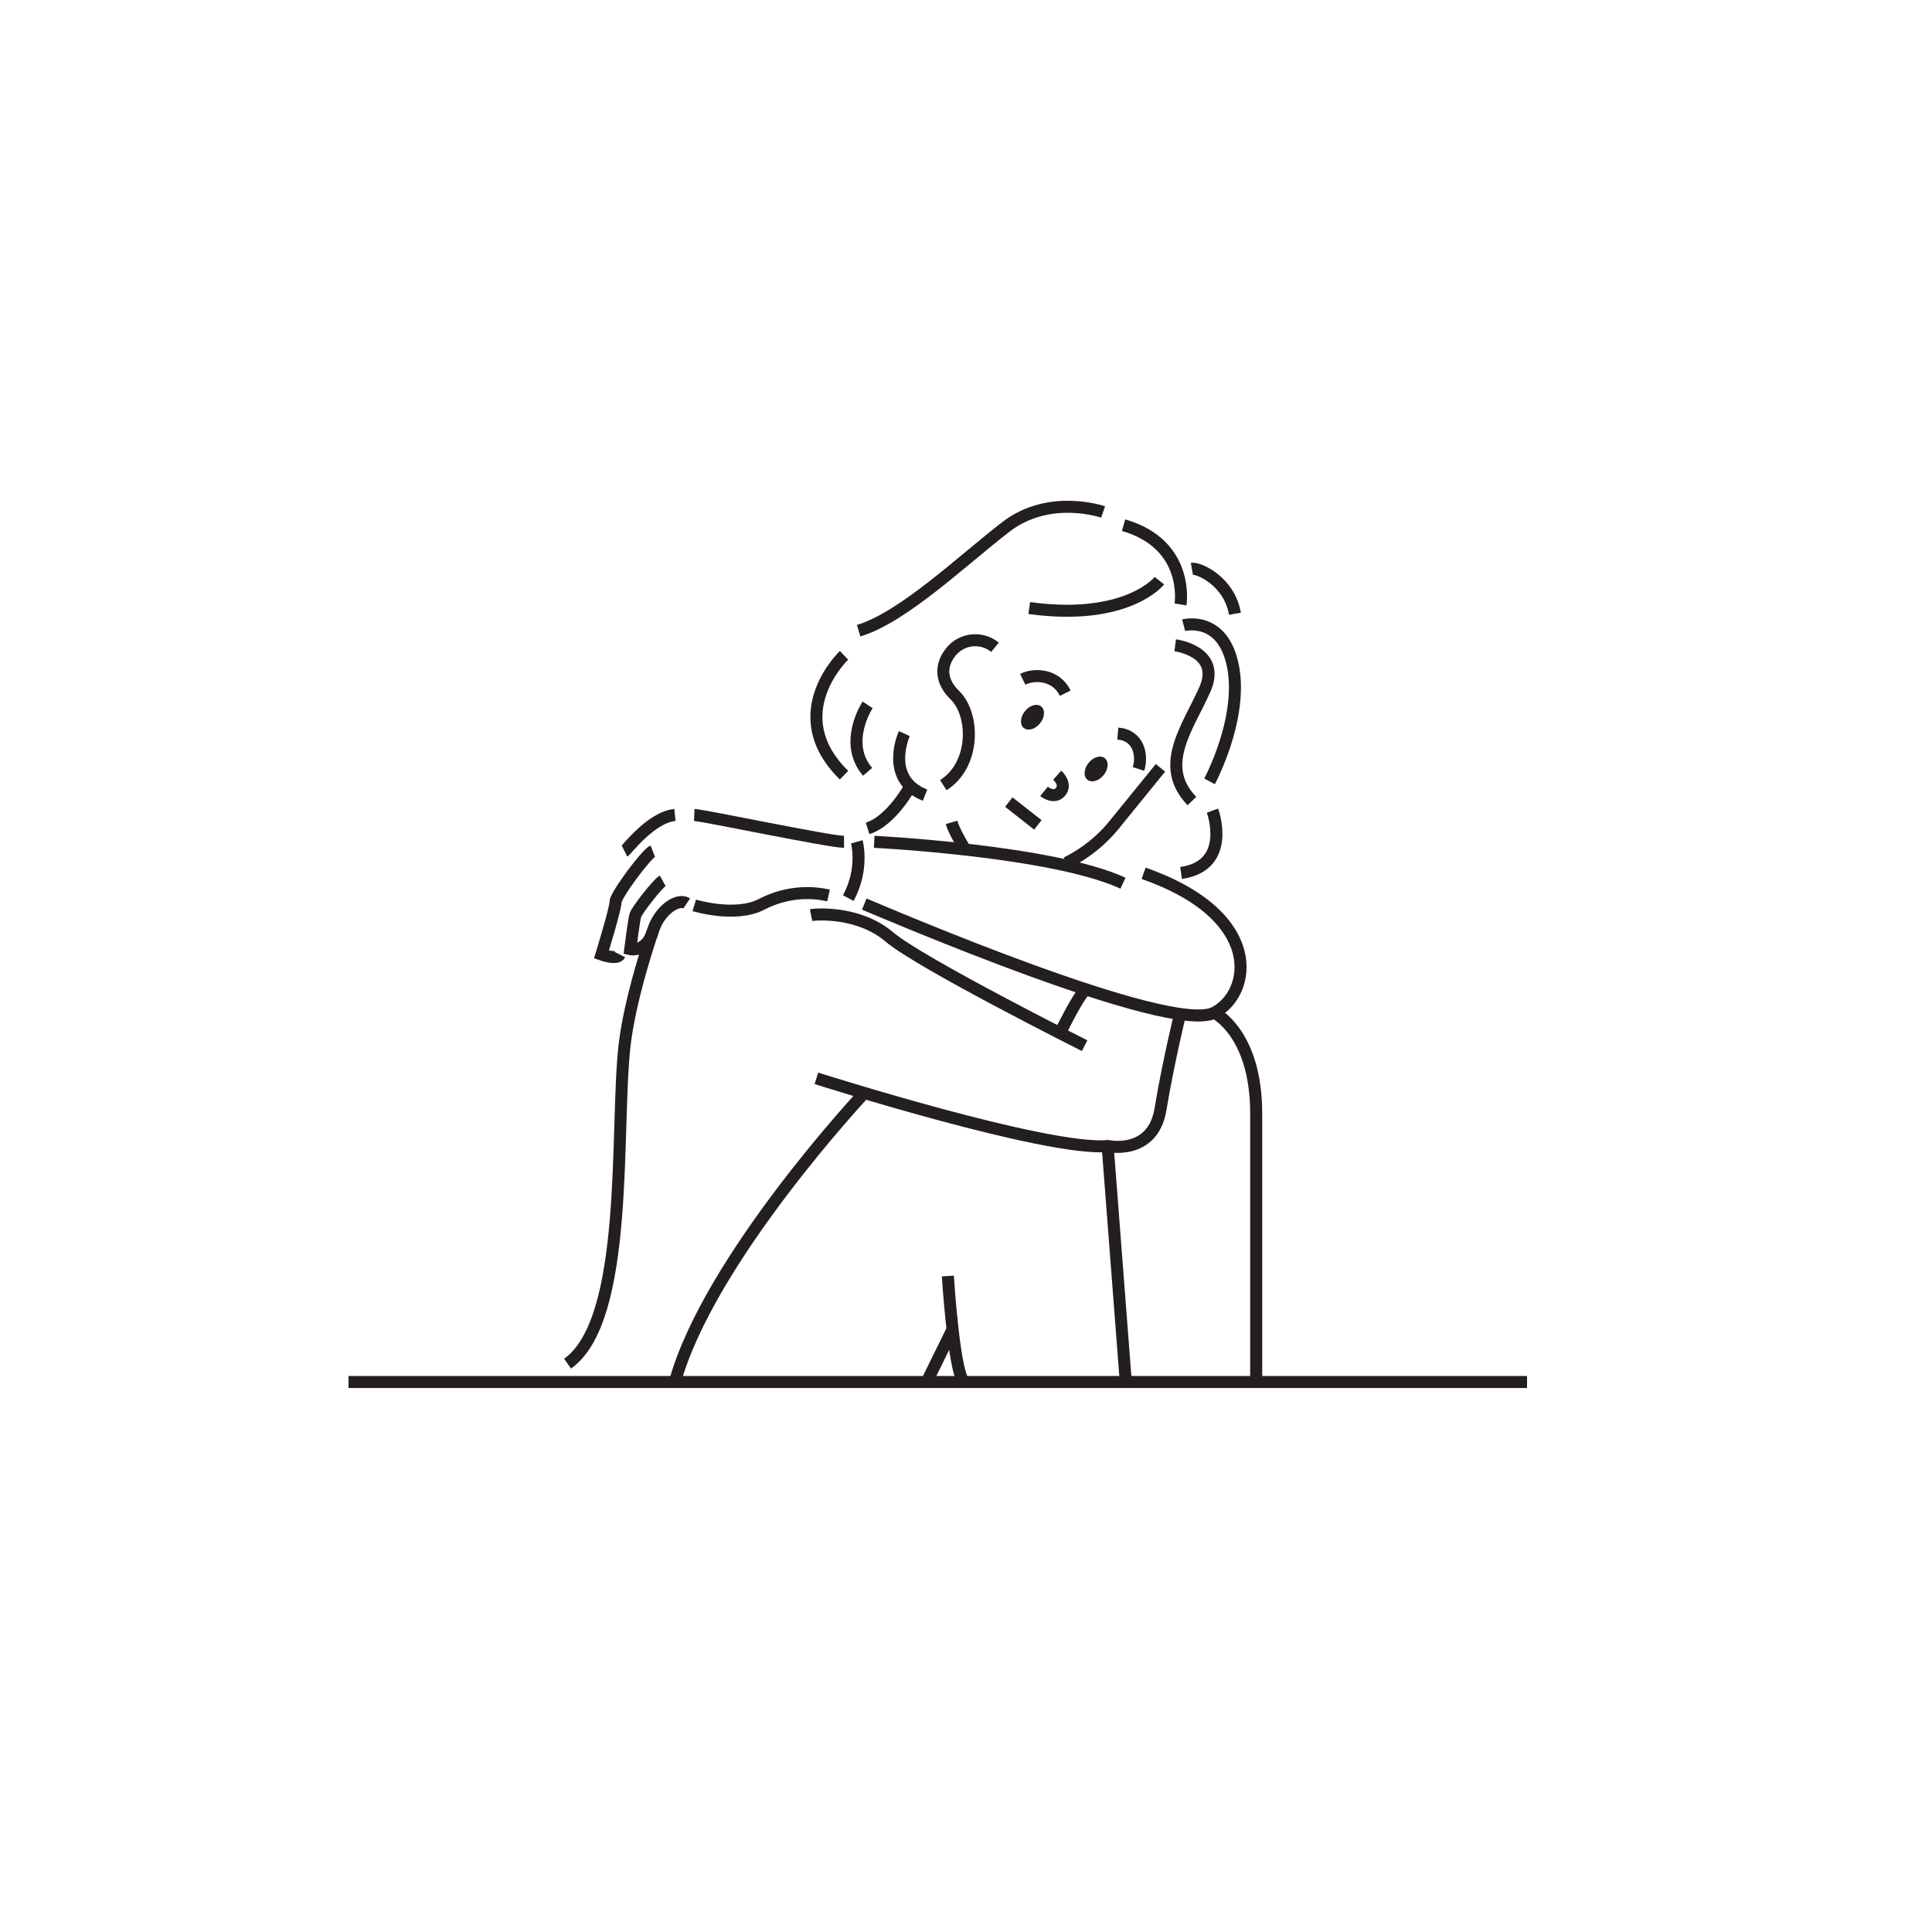
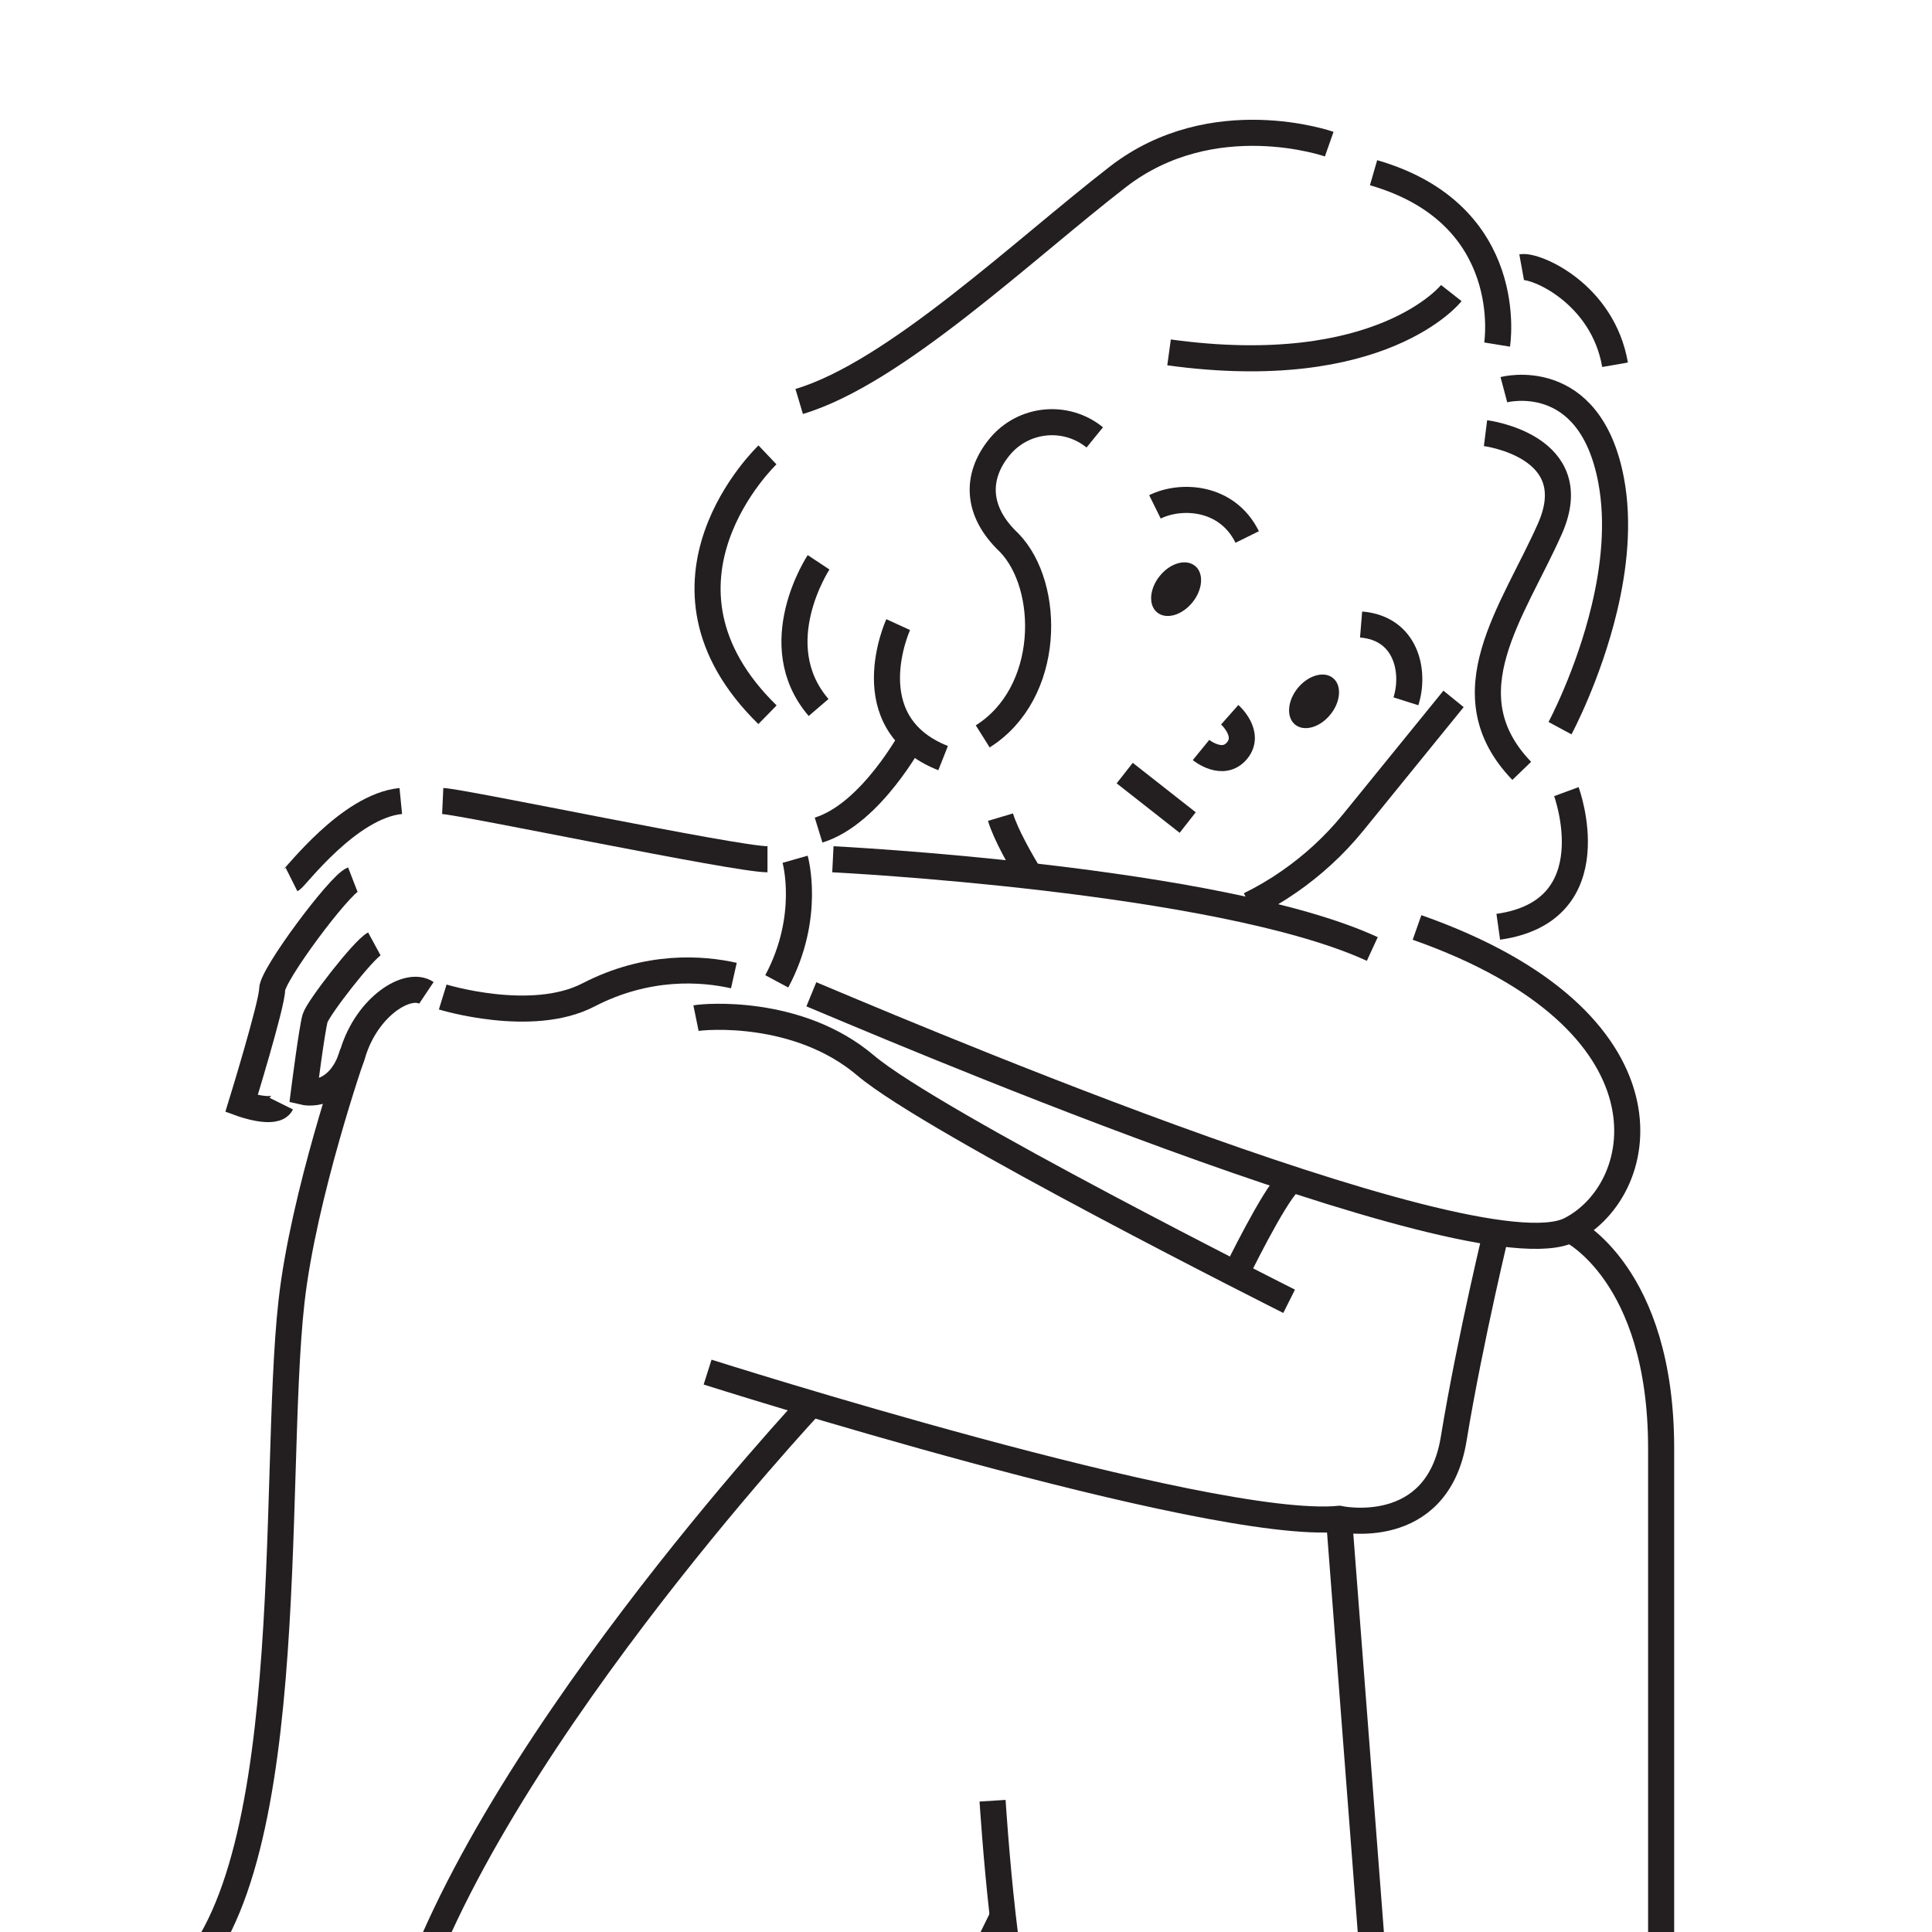
- <svg xmlns="http://www.w3.org/2000/svg" version="1.1" id="Layer_3" x="0px" y="0px" viewBox="0 0 433.65 433.65" style="enable-background:new 0 0 433.65 433.65;" xml:space="preserve">
+ <svg xmlns="http://www.w3.org/2000/svg" version="1.1" id="Layer_3" x="0px" y="0px" viewBox="110 100 200 200" style="enable-background:new 110 100 200 200;" xml:space="preserve">
  <style type="text/css">
  .st0{fill:none;stroke:#231F20;stroke-width:2.7;stroke-miterlimit:10;}
  .st1{fill:#231F20;}
</style>
  <path class="st0" d="M237.3,173.99c0,0,2.2,1.95,0.77,3.7c-1.47,1.8-3.74-0.05-3.74-0.05">
    <animate attributeName="d" keySplines="0.42 0 0.58 1; 0.42 0 0.58 1; 0.42 0 0.58 1" begin="0.12s" dur="1.44s" repeatCount="indefinite" values="                           M237.3,173.99c0,1,2.2,1.95,0.77,3.7c-1.47,2.8-3.74-0.05-3.74-0.05                           ;                           M237.3,173.99c0,0,2.2,1.95,0.77,3.7c-1.47,1.8-3.74-0.05-3.74-0.05                           ;                           M237.3,173.99c0,1,2.2,1.95,0.77,3.7c-1.47,2.8-3.74-0.05-3.74-0.05                           " />
  </path>
  <path class="st0" d="M239.36,193.68c1.4-0.69,2.77-1.49,4.09-2.41c2.41-1.67,4.66-3.71,6.63-6.13l10.39-12.79" />
  <path class="st0" d="M213.57,184.59c0.54,1.81,2.17,4.65,3.08,6.12">
    <animate attributeName="d" keySplines="0.42 0 0.58 1; 0.42 0 0.58 1; 0.42 0 0.58 1" begin="0.12s" dur="1.44s" repeatCount="indefinite" values="                           M213.57,184.59c0.54,1.81,2.17,4.65,4.08,6.12                           ;                           M213.57,184.59c0.54,1.81,2.17,4.65,3.08,6.12                           ;                           M213.57,184.59c0.54,1.81,2.17,4.65,4.08,6.12                           " />
  </path>
  <path class="st0" d="M223.33,145.28c-3.01-2.45-7.44-1.99-9.88,1.02c-2.45,3.01-2.43,6.63,1.02,9.88c0,0,0,0,0,0   c4.37,4.52,4.37,15.58-2.74,20.05">
    <animate attributeName="d" keySplines="0.42 0 0.58 1; 0.42 0 0.58 1; 0.42 0 0.58 1" begin="0.12s" dur="1.44s" repeatCount="indefinite" values="                           M223.33,145.28c-3.01-2.45-7.44-1.99-9.88,1.02c-2.45,3.01-2.43,7.63,1.02,9.88c0,0,0,0,0,0   c4.37,4.52,4.37,15.58-2.74,20.05                           ;                           M223.33,145.28c-3.01-2.45-7.44-1.99-9.88,1.02c-2.45,3.01-2.43,7.63,1.02,9.88c0,0,0,0,0,0   c4.37,4.52,4.37,15.58-2.74,20.05                           ;                           M223.33,145.28c-3.01-2.45-7.44-1.99-9.88,1.02c-2.45,3.01-2.43,7.63,1.02,9.88c0,0,0,0,0,0   c4.37,4.52,4.37,15.58-2.74,20.05                           " />
  </path>
  <path class="st0" d="M229.56,152.47c2.69-1.33,7.47-1.1,9.55,3.12" />
  <path class="st0" d="M255.54,172.6c0.98-3.09,0.04-7.57-4.64-7.95" />
  <path class="st0" d="M194.74,185.93c5.46-1.68,9.73-9.7,9.73-9.7" />
  <path class="st0" d="M252.06,198.24c-15.84-7.3-55.84-9.29-55.84-9.29">
    <animate attributeName="d" keySplines="0.42 0 0.58 1; 0.42 0 0.58 1; 0.42 0 0.58 1" begin="0.12s" dur="1.44s" repeatCount="indefinite" values="                           M252.08,198.24c-15.84-7.3-55.84-9.29-55.84-9.29                           ;                           M252.06,198.24c-15.84-7.3-55.84-9.29-55.84-9.29                           ;                           M252.08,198.24c-15.84-7.3-55.84-9.29-55.84-9.29                           " />
  </path>
  <path class="st0" d="M140.18,191.05c0.42-0.21,5.92-7.6,11.31-8.13">
    <animate attributeName="d" keySplines="0.42 0 0.58 1; 0.42 0 0.58 1; 0.42 0 0.58 1" begin="0.12s" dur="1.44s" repeatCount="indefinite" values="                           M140.18,192.05c0.42-0.21,5.92-7.8,11.31-8.13                           ;                           M140.18,191.05c0.42-0.21,5.92-7.6,11.31-8.13                           ;                           M140.18,192.05c0.42-0.21,5.92-7.8,11.31-8.13                           " />
  </path>
  <path class="st0" d="M148.75,197.71c-1.16,0.63-5.81,6.64-6.13,7.69c-0.32,1.06-1.16,7.64-1.16,7.64s3.59,0.85,5.07-4.02   c1.48-4.86,5.71-7.51,7.61-6.24">
    <animate attributeName="d" keySplines="0.42 0 0.58 1; 0.42 0 0.58 1; 0.42 0 0.58 1" begin="0.12s" dur="1.44s" repeatCount="indefinite" values="                           M148.75,197.71c-2.16,0.63-5.81,6.64-6.13,7.69c-0.32,2.06-1.16,7.64-1.16,7.64s3.60,0.85,5.07-4.02   c1.48-4.86,5.71-7.51,7.61-6.24                           ;                           M148.75,197.71c-1.16,0.63-5.81,6.64-6.13,7.69c-0.32,1.06-1.16,7.64-1.16,7.64s3.59,0.85,5.07-4.02   c1.48-4.86,5.71-7.51,7.61-6.24                           ;                           M148.75,197.71c-2.16,0.63-5.81,6.64-6.13,7.69c-0.32,2.06-1.16,7.64-1.16,7.64s3.60,0.85,5.07-4.02   c1.48-4.86,5.71-7.51,7.61-6.24                           " />
  </path>
  <path class="st0" d="M155.83,203.21c0,0,9.2,2.83,15.07-0.21c6.14-3.18,11.79-2.75,15.07-2.01" />
  <path class="st0" d="M193.99,202.93c4.78,1.96,68.62,29.45,78.56,24.38c8.33-4.25,11.52-21.67-15.86-31.3">
    <animate attributeName="d" keySplines="0.42 0 0.58 1; 0.42 0 0.58 1; 0.42 0 0.58 1" begin="0.12s" dur="1.44s" repeatCount="indefinite" values="                           M193.99,202.93c4.78,1.96,68.62,29.45,78.56,24.38c8.33-4.25,11.52-23.67-15.86-31.3                           ;                           M193.99,202.93c4.78,1.96,68.62,29.45,78.56,24.38c8.33-4.25,11.52-21.67-15.86-31.3                           ;                           M193.99,202.93c4.78,1.96,68.62,29.45,78.56,24.38c8.33-4.25,11.52-23.67-15.86-31.3                           " />
  </path>
  <path class="st0" d="M182.05,205.4c0.83-0.17,10.57-1.03,17.55,4.89c6.98,5.92,43.85,24.42,43.85,24.42">
    <animate attributeName="d" keySplines="0.42 0 0.58 1; 0.42 0 0.58 1; 0.42 0 0.58 1" begin="0.12s" dur="1.44s" repeatCount="indefinite" values="                           M182.05,205.4c0.83-0.17,12.58-1.05,17.55,4.89c6.98,5.92,43.85,24.42,43.86,24.42                           ;                           M182.05,205.4c0.83-0.17,10.57-1.03,17.55,4.89c6.98,5.92,43.85,24.42,43.85,24.42                           ;                           M182.05,205.4c0.83-0.17,12.58-1.05,17.55,4.89c6.98,5.92,43.85,24.42,43.86,24.42                           " />
  </path>
  <path class="st0" d="M183.25,242.04c0,0,51.81,16.47,65.38,15.19c0,0,10.13,2.22,11.85-8.25s4.62-22.33,4.62-22.33">
    <animate attributeName="d" keySplines="0.42 0 0.58 1; 0.42 0 0.58 1; 0.42 0 0.58 1" begin="0.12s" dur="1.44s" repeatCount="indefinite" values="                           M183.25,242.04c0,0,51.81,16.47,66.39,15.19c0,0,10.13,2.22,11.85-8.25s4.62-22.33,4.62-22.33                           ;                           M183.25,242.04c0,0,51.81,16.47,65.38,15.19c0,0,10.13,2.22,11.85-8.25s4.62-22.33,4.62-22.33                           ;                           M183.25,242.04c0,0,51.81,16.47,66.39,15.19c0,0,10.13,2.22,11.85-8.25s4.62-22.33,4.62-22.33                           " />
  </path>
  <path class="st0" d="M237.97,231.8c0,0,3.84-7.9,5.48-9.44">
    <animate attributeName="d" keySplines="0.42 0 0.58 1; 0.42 0 0.58 1; 0.42 0 0.58 1" begin="0.12s" dur="1.44s" repeatCount="indefinite" values="                           M237.97,231.8c0,0,3.84-7.11,6.48-9.44                           ;                           M237.97,231.8c0,0,3.84-7.9,5.48-9.44                           ;                           M237.97,231.8c0,0,3.84-7.11,6.48-9.44                           " />
  </path>
  <path class="st0" d="M155.83,182.92c2.17,0.1,30.34,6.03,33.62,6.03" />
  <path class="st0" d="M146.52,191.05c-1.37,0.53-8.35,9.86-8.35,11.38S135,214.25,135,214.25s3.49,1.27,4.12,0">
    <animate attributeName="d" keySplines="0.42 0 0.58 1; 0.42 0 0.58 1; 0.42 0 0.58 1" begin="0.12s" dur="1.44s" repeatCount="indefinite" values="                           M146.52,191.05c-1.37,0.53-8.35,9.86-8.35,11.38S135,214.25,136 ,214.25s3.49,3.27,4.12,0                           ;                           M146.52,191.05c-1.37,0.53-8.35,9.86-8.35,11.38S135,214.25,135,214.25s3.49,1.27,4.12,0                           ;                           M146.52,191.05c-1.37,0.53-8.35,9.86-8.35,11.38S135,214.25,136,214.25s3.49,3.27,4.12,0                           " />
  </path>
  <path class="st0" d="M146.52,209.02c0,0-5.1,14.68-6.34,25.69c-2.11,18.68,1.16,61.53-12.79,71.37">
    <animate attributeName="d" keySplines="0.42 0 0.58 1; 0.42 0 0.58 1; 0.42 0 0.58 1" begin="0.12s" dur="1.44s" repeatCount="indefinite" values="                           M146.52,209.02c0,0-5.1,14.68-6.34,25.69c-2.11,18.68,3.16,61.53-12.79,71.37                           ;                           M146.52,209.02c0,0-5.1,14.68-6.34,25.69c-2.11,18.68,1.16,61.53-12.79,71.37                           ;                           M146.52,209.02c0,0-5.1,14.68-6.34,25.69c-2.11,18.68,3.16,61.53-12.79,71.37                           " />
  </path>
  <path class="st0" d="M192.31,188.95c0,0,1.69,5.93-1.9,12.64" />
  <line class="st0" x1="248.62" y1="257.23" x2="252.69" y2="310.2" />
  <line class="st0" x1="78.23" y1="310.2" x2="342.75" y2="310.2" />
  <path class="st0" d="M193.99,245.33c0,0-34.89,37.28-42.5,64.88">
    <animate attributeName="d" keySplines="0.42 0 0.58 1; 0.42 0 0.58 1; 0.42 0 0.58 1" begin="0.12s" dur="1.44s" repeatCount="indefinite" values="                           M193.99,245.33c0,0-34.89,37.28-42.8,64.88                           ;                           M193.99,245.33c0,0-34.89,37.28-42.5,64.88                           ;                           M193.99,245.33c0,0-34.89,37.28-42.8,64.88                           " />
  </path>
  <path class="st0" d="M272.55,227.31c0,0,9.41,4.48,9.41,22.63c0,12.57,0,60.26,0,60.26">
    <animate attributeName="d" keySplines="0.42 0 0.58 1; 0.42 0 0.58 1; 0.42 0 0.58 1" begin="0.12s" dur="1.44s" repeatCount="indefinite" values="                           M272.55,227.31c0,0,9.41,6.48,9.41,22.63c0,15.57,0,60.26,2,60.26                           ;                           M272.55,227.31c0,0,9.41,4.48,9.41,22.63c0,12.57,0,60.26,0,60.26                           ;                           M272.55,227.31c0,0,9.41,6.48,9.41,22.63c0,15.57,0,60.26,2,60.26                           " />
  </path>
  <line class="st0" x1="208" y1="310.2" x2="213.81" y2="298.38" />
  <path class="st0" d="M212.75,286.41c0,0,1.5,23.79,3.9,23.79">
    <animate attributeName="d" keySplines="0.42 0 0.58 1; 0.42 0 0.58 1; 0.42 0 0.58 1" begin="0.12s" dur="1.44s" repeatCount="indefinite" values="                           M212.75,286.41c0,0,1.5,23.82,3.10,23.79                           ;                           M212.75,286.41c0,0,1.5,23.79,3.9,23.79                           ;                           M212.75,286.41c0,0,1.5,23.82,3.10,23.79                           " />
  </path>
  <g id="eyes">
    <path class="st1" d="M230.06,159.62c-1.08,1.33-1.2,3.03-0.27,3.78c0.93,0.76,2.57,0.3,3.65-1.04c1.08-1.33,1.2-3.03,0.27-3.78     C232.77,157.82,231.14,158.28,230.06,159.62z">
      <animate attributeName="d" keySplines="0.42 0 0.58 1; 0.42 0 0.58 1; 0.42 0 0.58 1" begin="0.12s" dur="1.44s" repeatCount="indefinite" values="                           M230.06,159.62c-1.08,1.33-1.2,3.03-0.27,3.78c0.93,0.76,2.57,0.3,3.65-1.04c1.08-1.33-1.63,1.21-2.83,0.07     C229.3,161.21,231.14,158.28,230.06,159.62z                           ;                           M230.06,159.62c-1.08,1.33-1.2,3.03-0.27,3.78c0.93,0.76,2.57,0.3,3.65-1.04c1.08-1.33,1.2-3.03,0.27-3.78     C232.77,157.82,231.14,158.28,230.06,159.62z                           ;                           M230.06,159.62c-1.08,1.33-1.2,3.03-0.27,3.78c0.93,0.76,2.57,0.3,3.65-1.04c1.08-1.33,1.2-3.03,0.27-3.78     C232.77,157.82,231.14,158.28,230.06,159.62z                           ;                           M230.06,159.62c-1.08,1.33-1.2,3.03-0.27,3.78c0.93,0.76,2.57,0.3,3.65-1.04c1.08-1.33,1.2-3.03,0.27-3.78     C232.77,157.82,231.14,158.28,230.06,159.62z                           ;                           M230.06,159.62c-1.08,1.33-1.2,3.03-0.27,3.78c0.93,0.76,2.57,0.3,3.65-1.04c1.08-1.33,1.2-3.03,0.27-3.78     C232.77,157.82,231.14,158.28,230.06,159.62z                           ;                           M230.06,159.62c-1.08,1.33-1.2,3.03-0.27,3.78c0.93,0.76,2.57,0.3,3.65-1.04c1.08-1.33,1.2-3.03,0.27-3.78     C232.77,157.82,231.14,158.28,230.06,159.62z                           ;                           M230.06,159.62c-1.08,1.33-1.2,3.03-0.27,3.78c0.93,0.76,2.57,0.3,3.65-1.04c1.08-1.33,1.2-3.03,0.27-3.78     C232.77,157.82,231.14,158.28,230.06,159.62z                           ;                           M230.06,159.62c-1.08,1.33-1.2,3.03-0.27,3.78c0.93,0.76,2.57,0.3,3.65-1.04c1.08-1.33,1.2-3.03,0.27-3.78     C232.77,157.82,231.14,158.28,230.06,159.62z                           ;                           M230.06,159.62c-1.08,1.33-1.2,3.03-0.27,3.78c0.93,0.76,2.57,0.3,3.65-1.04c1.08-1.33,1.2-3.03,0.27-3.78     C232.77,157.82,231.14,158.28,230.06,159.62z                           ;                           M230.06,159.62c-1.08,1.33-1.2,3.03-0.27,3.78c0.93,0.76,2.57,0.3,3.65-1.04c1.08-1.33-1.63,1.21-2.83,0.07     C229.3,161.21,231.14,158.28,230.06,159.62z                           " />
    </path>
    <path class="st1" d="M244.34,171.23c-1.08,1.33-1.2,3.03-0.27,3.78c0.93,0.76,2.57,0.3,3.65-1.04c1.08-1.33,1.2-3.03,0.27-3.78     C247.06,169.43,245.43,169.9,244.34,171.23z">
      <animate attributeName="d" keySplines="0.42 0 0.58 1; 0.42 0 0.58 1; 0.42 0 0.58 1" begin="0.12s" dur="1.44s" repeatCount="indefinite" values="                           M244.34,171.23c-1.08,1.33-1.2,3.03-0.27,3.78c0.93,0.76,2.57,0.3,3.65-1.04c1.08-1.33-1.62,1.15-2.73,0.08     C243.5,172.61,245.43,169.9,244.34,171.23z                           ;                           M244.34,171.23c-1.08,1.33-1.2,3.03-0.27,3.78c0.93,0.76,2.57,0.3,3.65-1.04c1.08-1.33,1.2-3.03,0.27-3.78     C247.06,169.43,245.43,169.9,244.34,171.23z                           ;                           M244.34,171.23c-1.08,1.33-1.2,3.03-0.27,3.78c0.93,0.76,2.57,0.3,3.65-1.04c1.08-1.33,1.2-3.03,0.27-3.78     C247.06,169.43,245.43,169.9,244.34,171.23z                           ;                           M244.34,171.23c-1.08,1.33-1.2,3.03-0.27,3.78c0.93,0.76,2.57,0.3,3.65-1.04c1.08-1.33,1.2-3.03,0.27-3.78     C247.06,169.43,245.43,169.9,244.34,171.23z                           ;                           M244.34,171.23c-1.08,1.33-1.2,3.03-0.27,3.78c0.93,0.76,2.57,0.3,3.65-1.04c1.08-1.33,1.2-3.03,0.27-3.78     C247.06,169.43,245.43,169.9,244.34,171.23z                           ;                           M244.34,171.23c-1.08,1.33-1.2,3.03-0.27,3.78c0.93,0.76,2.57,0.3,3.65-1.04c1.08-1.33,1.2-3.03,0.27-3.78     C247.06,169.43,245.43,169.9,244.34,171.23z                           ;                           M244.34,171.23c-1.08,1.33-1.2,3.03-0.27,3.78c0.93,0.76,2.57,0.3,3.65-1.04c1.08-1.33,1.2-3.03,0.27-3.78     C247.06,169.43,245.43,169.9,244.34,171.23z                           ;                           M244.34,171.23c-1.08,1.33-1.2,3.03-0.27,3.78c0.93,0.76,2.57,0.3,3.65-1.04c1.08-1.33,1.2-3.03,0.27-3.78     C247.06,169.43,245.43,169.9,244.34,171.23z                           ;                           M244.34,171.23c-1.08,1.33-1.2,3.03-0.27,3.78c0.93,0.76,2.57,0.3,3.65-1.04c1.08-1.33,1.2-3.03,0.27-3.78     C247.06,169.43,245.43,169.9,244.34,171.23z                           ;                           M244.34,171.23c-1.08,1.33-1.2,3.03-0.27,3.78c0.93,0.76,2.57,0.3,3.65-1.04c1.08-1.33-1.62,1.15-2.73,0.08     C243.5,172.61,245.43,169.9,244.34,171.23z                           " />
    </path>
  </g>
  <g id="lips">
    <line class="st0" x1="226.43" y1="180.03" x2="232.95" y2="185.15" />
  </g>
  <g id="hair_x5F_01">
    <path class="st0" d="M263.78,144.84c0,0,10.47,1.32,6.66,9.91s-10.59,17.08-2.91,25.05">
      <animate attributeName="d" keySplines="0.42 0 0.58 1; 0.42 0 0.58 1; 0.42 0 0.58 1" begin="0.12s" dur="1.44s" repeatCount="indefinite" values="                           M263.78,144.84c0,0,12.47,2.32,6.66,9.91s-10.59,17.08-2.91,25.05                           ;                           M263.78,144.84c0,0,10.47,1.32,6.66,9.91s-10.59,17.08-2.91,25.05                           ;                           M263.78,144.84c0,0,12.47,2.32,6.66,9.91s-10.59,17.08-2.91,25.05                           " />
    </path>
  </g>
  <g id="hair_x5F_02">
    <path class="st0" d="M265.68,140.34c0,0,8.88-2.36,11.1,9.37c0.83,4.4,0.3,9.11-0.7,13.28c-1.66,6.95-4.59,12.39-4.59,12.39">
      <animate attributeName="d" keySplines="0.42 0 0.58 1; 0.42 0 0.58 1; 0.42 0 0.58 1" begin="0.12s" dur="1.44s" repeatCount="indefinite" values="                           M265.68,140.34c0,0,8.88-2.36,11.1,9.37c0.83,5.4,0.3,9.11-0.7,14.28c-1.66,6.95-4.59,12.39-4.59,12.39                           ;                           M265.68,140.34c0,0,8.88-2.36,11.1,9.37c0.83,4.4,0.3,9.11-0.7,13.28c-1.66,6.95-4.59,12.39-4.59,12.39                           ;                           M265.68,140.34c0,0,8.88-2.36,11.1,9.37c0.83,5.4,0.3,9.11-0.7,14.28c-1.66,6.95-4.59,12.39-4.59,12.39                           " />
    </path>
  </g>
  <g id="hair_x5F_03">
    <path class="st0" d="M272.15,181.95c0,0,4.55,12.35-7.05,13.99">
      <animate attributeName="d" keySplines="0.42 0 0.58 1; 0.42 0 0.58 1; 0.42 0 0.58 1" begin="0.12s" dur="1.44s" repeatCount="indefinite" values="                           M272.15,181.95c0,0,5.55,12.35-7.05,14.99                           ;                           M272.15,181.95c0,0,4.55,12.35-7.05,13.99                           ;                           M272.15,181.95c0,0,5.55,12.35-7.05,14.99                           " />
    </path>
  </g>
  <g id="hair_x5F_04">
    <path class="st0" d="M267.52,127.66c1.43-0.26,8.39,2.7,9.67,10.1">
      <animate attributeName="d" keySplines="0.42 0 0.58 1; 0.42 0 0.58 1; 0.42 0 0.58 1" begin="0.12s" dur="1.44s" repeatCount="indefinite" values="                           M267.52,127.67c1.43-0.26,9.39,2.7,9.67,10.1                           ;                           M267.52,127.66c1.43-0.26,8.39,2.7,9.67,10.1                           ;                           M267.52,127.67c1.43-0.26,9.39,2.7,9.67,10.1                           " />
    </path>
  </g>
  <g id="hair_x5F_05">
    <path class="st0" d="M260.24,130.34c0,0-7.21,9.16-29.22,6.14">
      <animate attributeName="d" keySplines="0.42 0 0.58 1; 0.42 0 0.58 1; 0.42 0 0.58 1" begin="0.12s" dur="1.44s" repeatCount="indefinite" values="                           M260.24,130.34c0,0-7.21,11.16-29.22,6.14                           ;                           M260.24,130.34c0,0-7.21,9.16-29.22,6.14                           ;                           M260.24,130.34c0,0-7.21,11.16-29.22,6.14                           " />
    </path>
  </g>
  <g id="hair_x5F_06">
    <path class="st0" d="M264.98,135.67c0,0,2.19-13.47-12.79-17.79">
      <animate attributeName="d" keySplines="0.42 0 0.58 1; 0.42 0 0.58 1; 0.42 0 0.58 1" begin="0.12s" dur="1.44s" repeatCount="indefinite" values="                           M264.98,135.67c0,0,3.19-14.47-12.79-17.79                           ;                           M264.98,135.67c0,0,2.19-13.47-12.79-17.79                           ;                           M264.98,135.67c0,0,3.19-14.47-12.79-17.79                           " />
    </path>
  </g>
  <g id="hair_x5F_07">
    <path class="st0" d="M247.6,114.92c0,0-12.03-4.23-21.87,3.38c-9.84,7.61-23.1,20.31-33,23.26">
      <animate attributeName="d" keySplines="0.42 0 0.58 1; 0.42 0 0.58 1; 0.42 0 0.58 1" begin="0.12s" dur="1.44s" repeatCount="indefinite" values="                           M247.6,114.92c0,0-12.03-4.23-21.87,3.38c-9.84,9.61-23.1,20.31-33,23.26                           ;                           M247.6,114.92c0,0-12.03-4.23-21.87,3.38c-9.84,7.61-23.1,20.31-33,23.26                           ;                           M247.6,114.92c0,0-12.03-4.23-21.87,3.38c-9.84,9.61-23.1,20.31-33,23.26                           " />
    </path>
  </g>
  <g id="hair_x5F_08">
    <path class="st0" d="M189.45,147.09c0,0-13.96,13.23,0,26.9">
      <animate attributeName="d" keySplines="0.42 0 0.58 1; 0.42 0 0.58 1; 0.42 0 0.58 1" begin="0.12s" dur="1.44s" repeatCount="indefinite" values="                           M189.46,147.09c0,0-13.97,13.26,1,26.9                           ;                           M189.45,147.09c0,0-13.96,13.23,0,26.9                           ;                           M189.46,147.09c0,0-13.97,13.26,1,26.9                           " />
    </path>
  </g>
  <g id="hair_x5F_09">
    <path class="st0" d="M194.74,158.21c0,0-5.62,8.48,0,15.03">
      <animate attributeName="d" keySplines="0.42 0 0.58 1; 0.42 0 0.58 1; 0.42 0 0.58 1" begin="0.12s" dur="1.44s" repeatCount="indefinite" values="                           M194.74,158.21c0,0-5.62,10.48,1,15.03                           ;                           M194.74,158.21c0,0-5.62,8.48,0,15.03                           ;                           M194.74,158.21c0,0-5.62,10.48,1,15.03                           " />
    </path>
  </g>
  <g id="hair_x5F_10">
    <path class="st0" d="M202.98,164.66c0,0-4.65,10.14,4.65,13.82">
      <animate attributeName="d" keySplines="0.42 0 0.58 1; 0.42 0 0.58 1; 0.42 0 0.58 1" begin="0.12s" dur="1.44s" repeatCount="indefinite" values="                           M202.98,164.66c0,0-4.66,10.14,4.65,14.82                           ;                           M202.98,164.66c0,0-4.65,10.14,4.65,13.82                           ;                           M202.98,164.66c0,0-4.66,10.14,4.65,14.82                           " />
    </path>
  </g>
</svg>
